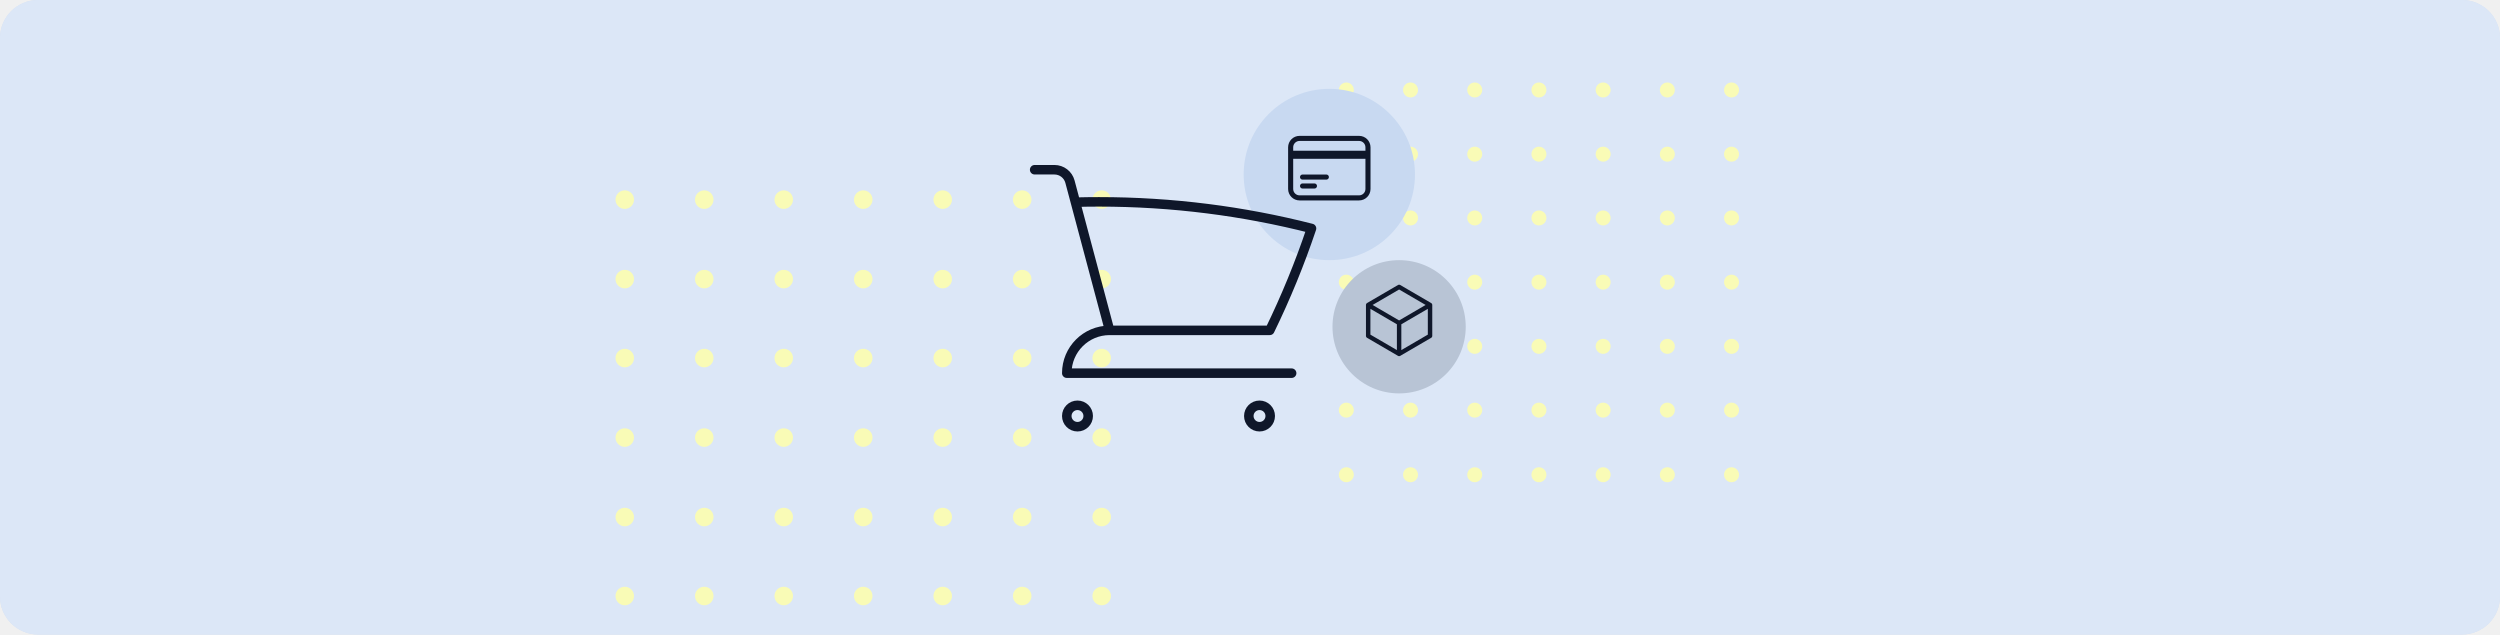
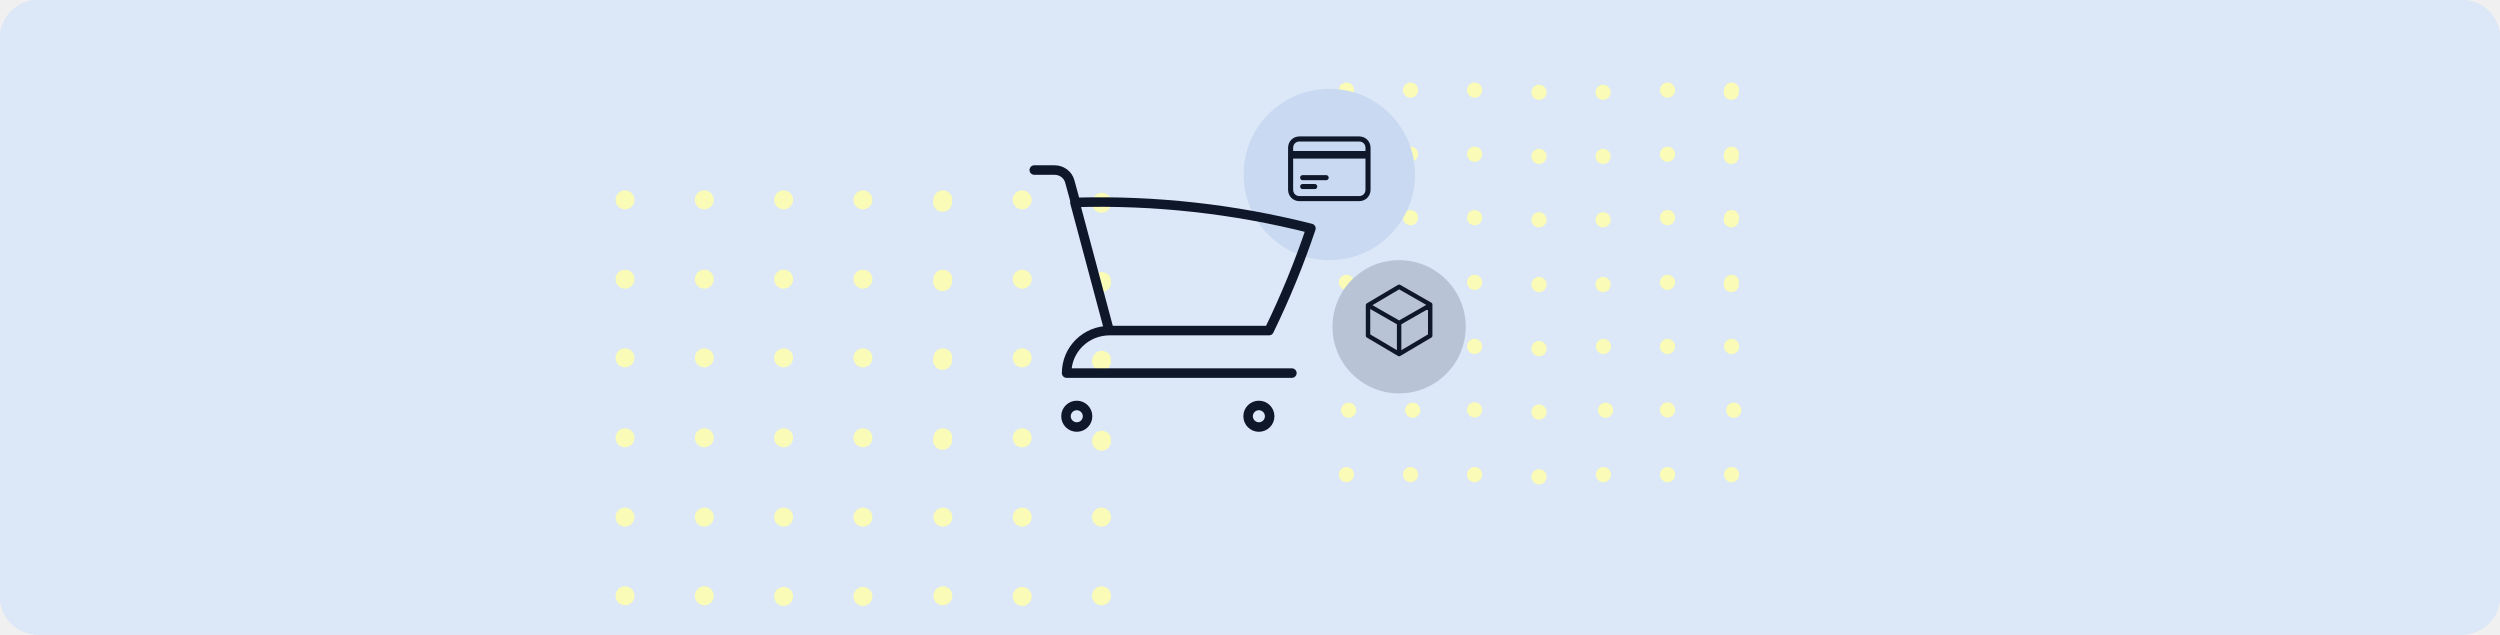
- <svg xmlns="http://www.w3.org/2000/svg" viewBox="0 0 394 100" fill="none">
-   <g clip-path="url(#clip0_2_74)">
-     <rect width="394" height="100" rx="6" fill="#D4DFF0" />
-     <rect width="394" height="160" fill="#DCE7F7" />
-     <path d="M99.923 31.462C99.923 32.269 99.269 32.923 98.462 32.923C97.654 32.923 97 32.269 97 31.462C97 30.654 97.654 30 98.462 30C99.269 30 99.923 30.654 99.923 31.462Z" fill="#F9FBB6" />
-     <path d="M112.45 31.462C112.45 32.269 111.796 32.923 110.989 32.923C110.181 32.923 109.527 32.269 109.527 31.462C109.527 30.654 110.181 30 110.989 30C111.796 30 112.45 30.654 112.45 31.462Z" fill="#F9FBB6" />
-     <path d="M124.98 31.462C124.98 32.269 124.325 32.923 123.518 32.923C122.711 32.923 122.056 32.269 122.056 31.462C122.056 30.654 122.711 30 123.518 30C124.325 30 124.98 30.654 124.98 31.462Z" fill="#F9FBB6" />
-     <path d="M137.507 31.462C137.507 32.269 136.852 32.923 136.045 32.923C135.238 32.923 134.583 32.269 134.583 31.462C134.583 30.654 135.238 30 136.045 30C136.852 30 137.507 30.654 137.507 31.462Z" fill="#F9FBB6" />
-     <path d="M150.033 31.462C150.033 32.269 149.379 32.923 148.572 32.923C147.764 32.923 147.11 32.269 147.11 31.462C147.11 30.654 147.764 30 148.572 30C149.379 30 150.033 30.654 150.033 31.462Z" fill="#F9FBB6" />
-     <path d="M162.56 31.462C162.56 32.269 161.906 32.923 161.099 32.923C160.291 32.923 159.637 32.269 159.637 31.462C159.637 30.654 160.291 30 161.099 30C161.906 30 162.56 30.654 162.56 31.462Z" fill="#F9FBB6" />
-     <path d="M175.087 31.462C175.087 32.269 174.433 32.923 173.626 32.923C172.818 32.923 172.164 32.269 172.164 31.462C172.164 30.654 172.818 30 173.626 30C174.433 30 175.087 30.654 175.087 31.462Z" fill="#F9FBB6" />
-     <path d="M99.923 43.987C99.923 44.794 99.269 45.449 98.462 45.449C97.654 45.449 97 44.794 97 43.987C97 43.18 97.654 42.525 98.462 42.525C99.269 42.525 99.923 43.18 99.923 43.987Z" fill="#F9FBB6" />
-     <path d="M112.45 43.987C112.45 44.794 111.796 45.449 110.989 45.449C110.181 45.449 109.527 44.794 109.527 43.987C109.527 43.18 110.181 42.525 110.989 42.525C111.796 42.525 112.45 43.18 112.45 43.987Z" fill="#F9FBB6" />
-     <path d="M124.98 43.987C124.98 44.794 124.325 45.449 123.518 45.449C122.711 45.449 122.056 44.794 122.056 43.987C122.056 43.18 122.711 42.525 123.518 42.525C124.325 42.525 124.98 43.18 124.98 43.987Z" fill="#F9FBB6" />
-     <path d="M137.507 43.987C137.507 44.794 136.852 45.449 136.045 45.449C135.238 45.449 134.583 44.794 134.583 43.987C134.583 43.18 135.238 42.525 136.045 42.525C136.852 42.525 137.507 43.18 137.507 43.987Z" fill="#F9FBB6" />
-     <path d="M150.033 43.987C150.033 44.794 149.379 45.449 148.572 45.449C147.764 45.449 147.11 44.794 147.11 43.987C147.11 43.18 147.764 42.525 148.572 42.525C149.379 42.525 150.033 43.18 150.033 43.987Z" fill="#F9FBB6" />
-     <path d="M162.56 43.987C162.56 44.794 161.906 45.449 161.099 45.449C160.291 45.449 159.637 44.794 159.637 43.987C159.637 43.18 160.291 42.525 161.099 42.525C161.906 42.525 162.56 43.18 162.56 43.987Z" fill="#F9FBB6" />
-     <path d="M175.087 43.987C175.087 44.794 174.433 45.449 173.626 45.449C172.818 45.449 172.164 44.794 172.164 43.987C172.164 43.18 172.818 42.525 173.626 42.525C174.433 42.525 175.087 43.18 175.087 43.987Z" fill="#F9FBB6" />
-     <path d="M99.923 56.432C99.923 57.239 99.269 57.894 98.462 57.894C97.654 57.894 97 57.239 97 56.432C97 55.625 97.654 54.97 98.462 54.97C99.269 54.97 99.923 55.625 99.923 56.432Z" fill="#F9FBB6" />
-     <path d="M112.45 56.432C112.45 57.239 111.796 57.894 110.989 57.894C110.181 57.894 109.527 57.239 109.527 56.432C109.527 55.625 110.181 54.971 110.989 54.971C111.796 54.971 112.45 55.625 112.45 56.432Z" fill="#F9FBB6" />
-     <path d="M124.98 56.432C124.98 57.239 124.325 57.894 123.518 57.894C122.711 57.894 122.056 57.239 122.056 56.432C122.056 55.625 122.711 54.971 123.518 54.971C124.325 54.971 124.98 55.625 124.98 56.432Z" fill="#F9FBB6" />
-     <path d="M137.507 56.432C137.507 57.239 136.852 57.894 136.045 57.894C135.238 57.894 134.583 57.239 134.583 56.432C134.583 55.625 135.238 54.971 136.045 54.971C136.852 54.971 137.507 55.625 137.507 56.432Z" fill="#F9FBB6" />
-     <path d="M150.033 56.432C150.033 57.239 149.379 57.894 148.572 57.894C147.764 57.894 147.11 57.239 147.11 56.432C147.11 55.625 147.764 54.971 148.572 54.971C149.379 54.971 150.033 55.625 150.033 56.432Z" fill="#F9FBB6" />
-     <path d="M162.56 56.432C162.56 57.239 161.906 57.894 161.099 57.894C160.291 57.894 159.637 57.239 159.637 56.432C159.637 55.625 160.291 54.971 161.099 54.971C161.906 54.971 162.56 55.625 162.56 56.432Z" fill="#F9FBB6" />
-     <path d="M175.087 56.432C175.087 57.239 174.433 57.894 173.626 57.894C172.818 57.894 172.164 57.239 172.164 56.432C172.164 55.625 172.818 54.971 173.626 54.971C174.433 54.971 175.087 55.625 175.087 56.432Z" fill="#F9FBB6" />
-     <path d="M99.923 68.962C99.923 69.769 99.269 70.424 98.462 70.424C97.654 70.424 97 69.769 97 68.962C97 68.155 97.654 67.5 98.462 67.5C99.269 67.5 99.923 68.155 99.923 68.962Z" fill="#F9FBB6" />
-     <path d="M112.45 68.962C112.45 69.769 111.796 70.424 110.989 70.424C110.181 70.424 109.527 69.769 109.527 68.962C109.527 68.155 110.181 67.5 110.989 67.5C111.796 67.5 112.45 68.155 112.45 68.962Z" fill="#F9FBB6" />
-     <path d="M124.98 68.962C124.98 69.769 124.325 70.424 123.518 70.424C122.711 70.424 122.056 69.769 122.056 68.962C122.056 68.155 122.711 67.5 123.518 67.5C124.325 67.5 124.98 68.155 124.98 68.962Z" fill="#F9FBB6" />
-     <path d="M137.507 68.962C137.507 69.769 136.852 70.424 136.045 70.424C135.238 70.424 134.583 69.769 134.583 68.962C134.583 68.155 135.238 67.5 136.045 67.5C136.852 67.5 137.507 68.155 137.507 68.962Z" fill="#F9FBB6" />
-     <path d="M150.033 68.962C150.033 69.769 149.379 70.424 148.572 70.424C147.764 70.424 147.11 69.769 147.11 68.962C147.11 68.155 147.764 67.5 148.572 67.5C149.379 67.5 150.033 68.155 150.033 68.962Z" fill="#F9FBB6" />
-     <path d="M162.56 68.962C162.56 69.769 161.906 70.424 161.099 70.424C160.291 70.424 159.637 69.769 159.637 68.962C159.637 68.155 160.291 67.5 161.099 67.5C161.906 67.5 162.56 68.155 162.56 68.962Z" fill="#F9FBB6" />
-     <path d="M175.087 68.962C175.087 69.769 174.433 70.424 173.626 70.424C172.818 70.424 172.164 69.769 172.164 68.962C172.164 68.155 172.818 67.5 173.626 67.5C174.433 67.5 175.087 68.155 175.087 68.962Z" fill="#F9FBB6" />
-     <path d="M98.462 82.947C99.269 82.947 99.923 82.293 99.923 81.485C99.923 80.678 99.269 80.024 98.462 80.024C97.654 80.024 97 80.678 97 81.485C97 82.293 97.654 82.947 98.462 82.947Z" fill="#F9FBB6" />
-     <path d="M110.991 82.947C111.798 82.947 112.453 82.293 112.453 81.485C112.453 80.678 111.798 80.024 110.991 80.024C110.184 80.024 109.529 80.678 109.529 81.485C109.529 82.293 110.184 82.947 110.991 82.947Z" fill="#F9FBB6" />
-     <path d="M124.98 81.485C124.98 82.293 124.325 82.947 123.518 82.947C122.711 82.947 122.056 82.293 122.056 81.485C122.056 80.678 122.711 80.024 123.518 80.024C124.325 80.024 124.98 80.678 124.98 81.485Z" fill="#F9FBB6" />
-     <path d="M137.507 81.485C137.507 82.293 136.852 82.947 136.045 82.947C135.238 82.947 134.583 82.293 134.583 81.485C134.583 80.678 135.238 80.024 136.045 80.024C136.852 80.024 137.507 80.678 137.507 81.485Z" fill="#F9FBB6" />
-     <path d="M148.572 82.947C149.379 82.947 150.033 82.293 150.033 81.485C150.033 80.678 149.379 80.024 148.572 80.024C147.764 80.024 147.11 80.678 147.11 81.485C147.11 82.293 147.764 82.947 148.572 82.947Z" fill="#F9FBB6" />
-     <path d="M162.56 81.485C162.56 82.293 161.906 82.947 161.099 82.947C160.291 82.947 159.637 82.293 159.637 81.485C159.637 80.678 160.291 80.024 161.099 80.024C161.906 80.024 162.56 80.678 162.56 81.485Z" fill="#F9FBB6" />
-     <path d="M173.628 82.947C174.435 82.947 175.09 82.293 175.09 81.485C175.09 80.678 174.435 80.024 173.628 80.024C172.821 80.024 172.166 80.678 172.166 81.485C172.166 82.293 172.821 82.947 173.628 82.947Z" fill="#F9FBB6" />
-     <path d="M98.462 95.394C99.269 95.394 99.923 94.74 99.923 93.933C99.923 93.125 99.269 92.471 98.462 92.471C97.654 92.471 97 93.125 97 93.933C97 94.74 97.654 95.394 98.462 95.394Z" fill="#F9FBB6" />
-     <path d="M110.991 95.394C111.798 95.394 112.453 94.74 112.453 93.933C112.453 93.125 111.798 92.471 110.991 92.471C110.184 92.471 109.529 93.125 109.529 93.933C109.529 94.74 110.184 95.394 110.991 95.394Z" fill="#F9FBB6" />
-     <path d="M124.98 93.933C124.98 94.74 124.325 95.394 123.518 95.394C122.711 95.394 122.056 94.74 122.056 93.933C122.056 93.125 122.711 92.471 123.518 92.471C124.325 92.471 124.98 93.125 124.98 93.933Z" fill="#F9FBB6" />
-     <path d="M137.507 93.933C137.507 94.74 136.852 95.394 136.045 95.394C135.238 95.394 134.583 94.74 134.583 93.933C134.583 93.125 135.238 92.471 136.045 92.471C136.852 92.471 137.507 93.125 137.507 93.933Z" fill="#F9FBB6" />
-     <path d="M148.572 95.394C149.379 95.394 150.033 94.74 150.033 93.933C150.033 93.125 149.379 92.471 148.572 92.471C147.764 92.471 147.11 93.125 147.11 93.933C147.11 94.74 147.764 95.394 148.572 95.394Z" fill="#F9FBB6" />
-     <path d="M162.56 93.933C162.56 94.74 161.906 95.394 161.099 95.394C160.291 95.394 159.637 94.74 159.637 93.933C159.637 93.125 160.291 92.471 161.099 92.471C161.906 92.471 162.56 93.125 162.56 93.933Z" fill="#F9FBB6" />
-     <path d="M173.628 95.394C174.435 95.394 175.09 94.74 175.09 93.933C175.09 93.125 174.435 92.471 173.628 92.471C172.821 92.471 172.166 93.125 172.166 93.933C172.166 94.74 172.821 95.394 173.628 95.394Z" fill="#F9FBB6" />
-     <path d="M213.361 14.181C213.361 14.833 212.833 15.361 212.181 15.361C211.529 15.361 211 14.833 211 14.181C211 13.529 211.529 13 212.181 13C212.833 13 213.361 13.529 213.361 14.181Z" fill="#F9FBB6" />
-     <path d="M223.479 14.181C223.479 14.833 222.951 15.361 222.299 15.361C221.646 15.361 221.118 14.833 221.118 14.181C221.118 13.529 221.646 13 222.299 13C222.951 13 223.479 13.529 223.479 14.181Z" fill="#F9FBB6" />
-     <path d="M233.599 14.181C233.599 14.833 233.07 15.361 232.418 15.361C231.766 15.361 231.238 14.833 231.238 14.181C231.238 13.529 231.766 13 232.418 13C233.07 13 233.599 13.529 233.599 14.181Z" fill="#F9FBB6" />
-     <path d="M243.717 14.181C243.717 14.833 243.188 15.361 242.536 15.361C241.884 15.361 241.356 14.833 241.356 14.181C241.356 13.529 241.884 13 242.536 13C243.188 13 243.717 13.529 243.717 14.181Z" fill="#F9FBB6" />
-     <path d="M253.835 14.181C253.835 14.833 253.306 15.361 252.654 15.361C252.002 15.361 251.474 14.833 251.474 14.181C251.474 13.529 252.002 13 252.654 13C253.306 13 253.835 13.529 253.835 14.181Z" fill="#F9FBB6" />
-     <path d="M263.953 14.181C263.953 14.833 263.424 15.361 262.772 15.361C262.12 15.361 261.591 14.833 261.591 14.181C261.591 13.529 262.12 13 262.772 13C263.424 13 263.953 13.529 263.953 14.181Z" fill="#F9FBB6" />
-     <path d="M274.071 14.181C274.071 14.833 273.542 15.361 272.89 15.361C272.238 15.361 271.709 14.833 271.709 14.181C271.709 13.529 272.238 13 272.89 13C273.542 13 274.071 13.529 274.071 14.181Z" fill="#F9FBB6" />
-     <path d="M213.361 24.297C213.361 24.949 212.833 25.477 212.181 25.477C211.529 25.477 211 24.949 211 24.297C211 23.645 211.529 23.116 212.181 23.116C212.833 23.116 213.361 23.645 213.361 24.297Z" fill="#F9FBB6" />
-     <path d="M223.479 24.297C223.479 24.949 222.951 25.477 222.299 25.477C221.646 25.477 221.118 24.949 221.118 24.297C221.118 23.645 221.646 23.116 222.299 23.116C222.951 23.116 223.479 23.645 223.479 24.297Z" fill="#F9FBB6" />
-     <path d="M233.599 24.297C233.599 24.949 233.07 25.477 232.418 25.477C231.766 25.477 231.238 24.949 231.238 24.297C231.238 23.645 231.766 23.116 232.418 23.116C233.07 23.116 233.599 23.645 233.599 24.297Z" fill="#F9FBB6" />
-     <path d="M243.717 24.297C243.717 24.949 243.188 25.477 242.536 25.477C241.884 25.477 241.356 24.949 241.356 24.297C241.356 23.645 241.884 23.116 242.536 23.116C243.188 23.116 243.717 23.645 243.717 24.297Z" fill="#F9FBB6" />
-     <path d="M253.835 24.297C253.835 24.949 253.306 25.477 252.654 25.477C252.002 25.477 251.474 24.949 251.474 24.297C251.474 23.645 252.002 23.116 252.654 23.116C253.306 23.116 253.835 23.645 253.835 24.297Z" fill="#F9FBB6" />
-     <path d="M263.953 24.297C263.953 24.949 263.424 25.477 262.772 25.477C262.12 25.477 261.591 24.949 261.591 24.297C261.591 23.645 262.12 23.116 262.772 23.116C263.424 23.116 263.953 23.645 263.953 24.297Z" fill="#F9FBB6" />
-     <path d="M274.071 24.297C274.071 24.949 273.542 25.477 272.89 25.477C272.238 25.477 271.709 24.949 271.709 24.297C271.709 23.645 272.238 23.116 272.89 23.116C273.542 23.116 274.071 23.645 274.071 24.297Z" fill="#F9FBB6" />
-     <path d="M213.361 34.35C213.361 35.002 212.833 35.53 212.181 35.53C211.529 35.53 211 35.002 211 34.35C211 33.698 211.529 33.169 212.181 33.169C212.833 33.169 213.361 33.698 213.361 34.35Z" fill="#F9FBB6" />
-     <path d="M223.479 34.35C223.479 35.002 222.951 35.53 222.299 35.53C221.646 35.53 221.118 35.002 221.118 34.35C221.118 33.698 221.646 33.169 222.299 33.169C222.951 33.169 223.479 33.698 223.479 34.35Z" fill="#F9FBB6" />
-     <path d="M233.599 34.35C233.599 35.002 233.07 35.53 232.418 35.53C231.766 35.53 231.238 35.002 231.238 34.35C231.238 33.698 231.766 33.169 232.418 33.169C233.07 33.169 233.599 33.698 233.599 34.35Z" fill="#F9FBB6" />
-     <path d="M243.717 34.35C243.717 35.002 243.188 35.53 242.536 35.53C241.884 35.53 241.356 35.002 241.356 34.35C241.356 33.698 241.884 33.169 242.536 33.169C243.188 33.169 243.717 33.698 243.717 34.35Z" fill="#F9FBB6" />
-     <path d="M253.835 34.35C253.835 35.002 253.306 35.53 252.654 35.53C252.002 35.53 251.474 35.002 251.474 34.35C251.474 33.698 252.002 33.169 252.654 33.169C253.306 33.169 253.835 33.698 253.835 34.35Z" fill="#F9FBB6" />
-     <path d="M263.953 34.35C263.953 35.002 263.424 35.53 262.772 35.53C262.12 35.53 261.591 35.002 261.591 34.35C261.591 33.698 262.12 33.169 262.772 33.169C263.424 33.169 263.953 33.698 263.953 34.35Z" fill="#F9FBB6" />
-     <path d="M274.071 34.35C274.071 35.002 273.542 35.53 272.89 35.53C272.238 35.53 271.709 35.002 271.709 34.35C271.709 33.698 272.238 33.169 272.89 33.169C273.542 33.169 274.071 33.698 274.071 34.35Z" fill="#F9FBB6" />
-     <path d="M213.361 44.469C213.361 45.121 212.833 45.649 212.181 45.649C211.529 45.649 211 45.121 211 44.469C211 43.817 211.529 43.288 212.181 43.288C212.833 43.288 213.361 43.817 213.361 44.469Z" fill="#F9FBB6" />
-     <path d="M223.479 44.469C223.479 45.121 222.951 45.649 222.299 45.649C221.646 45.649 221.118 45.121 221.118 44.469C221.118 43.817 221.646 43.288 222.299 43.288C222.951 43.288 223.479 43.817 223.479 44.469Z" fill="#F9FBB6" />
-     <path d="M233.599 44.469C233.599 45.121 233.07 45.649 232.418 45.649C231.766 45.649 231.238 45.121 231.238 44.469C231.238 43.817 231.766 43.288 232.418 43.288C233.07 43.288 233.599 43.817 233.599 44.469Z" fill="#F9FBB6" />
-     <path d="M243.717 44.469C243.717 45.121 243.188 45.649 242.536 45.649C241.884 45.649 241.356 45.121 241.356 44.469C241.356 43.817 241.884 43.288 242.536 43.288C243.188 43.288 243.717 43.817 243.717 44.469Z" fill="#F9FBB6" />
-     <path d="M253.835 44.469C253.835 45.121 253.306 45.649 252.654 45.649C252.002 45.649 251.474 45.121 251.474 44.469C251.474 43.817 252.002 43.288 252.654 43.288C253.306 43.288 253.835 43.817 253.835 44.469Z" fill="#F9FBB6" />
-     <path d="M263.953 44.469C263.953 45.121 263.424 45.649 262.772 45.649C262.12 45.649 261.591 45.121 261.591 44.469C261.591 43.817 262.12 43.288 262.772 43.288C263.424 43.288 263.953 43.817 263.953 44.469Z" fill="#F9FBB6" />
-     <path d="M274.071 44.469C274.071 45.121 273.542 45.649 272.89 45.649C272.238 45.649 271.709 45.121 271.709 44.469C271.709 43.817 272.238 43.288 272.89 43.288C273.542 43.288 274.071 43.817 274.071 44.469Z" fill="#F9FBB6" />
-     <path d="M212.181 55.766C212.833 55.766 213.361 55.237 213.361 54.585C213.361 53.933 212.833 53.404 212.181 53.404C211.529 53.404 211 53.933 211 54.585C211 55.237 211.529 55.766 212.181 55.766Z" fill="#F9FBB6" />
-     <path d="M222.3 55.766C222.952 55.766 223.481 55.237 223.481 54.585C223.481 53.933 222.952 53.404 222.3 53.404C221.648 53.404 221.12 53.933 221.12 54.585C221.12 55.237 221.648 55.766 222.3 55.766Z" fill="#F9FBB6" />
-     <path d="M233.599 54.585C233.599 55.237 233.07 55.766 232.418 55.766C231.766 55.766 231.238 55.237 231.238 54.585C231.238 53.933 231.766 53.404 232.418 53.404C233.07 53.404 233.599 53.933 233.599 54.585Z" fill="#F9FBB6" />
-     <path d="M243.717 54.585C243.717 55.237 243.188 55.766 242.536 55.766C241.884 55.766 241.356 55.237 241.356 54.585C241.356 53.933 241.884 53.404 242.536 53.404C243.188 53.404 243.717 53.933 243.717 54.585Z" fill="#F9FBB6" />
-     <path d="M252.654 55.766C253.306 55.766 253.835 55.237 253.835 54.585C253.835 53.933 253.306 53.404 252.654 53.404C252.002 53.404 251.474 53.933 251.474 54.585C251.474 55.237 252.002 55.766 252.654 55.766Z" fill="#F9FBB6" />
-     <path d="M263.953 54.585C263.953 55.237 263.424 55.766 262.772 55.766C262.12 55.766 261.591 55.237 261.591 54.585C261.591 53.933 262.12 53.404 262.772 53.404C263.424 53.404 263.953 53.933 263.953 54.585Z" fill="#F9FBB6" />
-     <path d="M272.892 55.766C273.544 55.766 274.072 55.237 274.072 54.585C274.072 53.933 273.544 53.404 272.892 53.404C272.24 53.404 271.711 53.933 271.711 54.585C271.711 55.237 272.24 55.766 272.892 55.766Z" fill="#F9FBB6" />
-     <path d="M212.181 65.818C212.833 65.818 213.361 65.29 213.361 64.638C213.361 63.986 212.833 63.457 212.181 63.457C211.529 63.457 211 63.986 211 64.638C211 65.29 211.529 65.818 212.181 65.818Z" fill="#F9FBB6" />
-     <path d="M222.3 65.818C222.952 65.818 223.481 65.29 223.481 64.638C223.481 63.986 222.952 63.457 222.3 63.457C221.648 63.457 221.12 63.986 221.12 64.638C221.12 65.29 221.648 65.818 222.3 65.818Z" fill="#F9FBB6" />
-     <path d="M233.599 64.638C233.599 65.29 233.07 65.818 232.418 65.818C231.766 65.818 231.238 65.29 231.238 64.638C231.238 63.986 231.766 63.457 232.418 63.457C233.07 63.457 233.599 63.986 233.599 64.638Z" fill="#F9FBB6" />
-     <path d="M243.717 64.638C243.717 65.29 243.188 65.818 242.536 65.818C241.884 65.818 241.356 65.29 241.356 64.638C241.356 63.986 241.884 63.457 242.536 63.457C243.188 63.457 243.717 63.986 243.717 64.638Z" fill="#F9FBB6" />
-     <path d="M252.654 65.818C253.306 65.818 253.835 65.29 253.835 64.638C253.835 63.986 253.306 63.457 252.654 63.457C252.002 63.457 251.474 63.986 251.474 64.638C251.474 65.29 252.002 65.818 252.654 65.818Z" fill="#F9FBB6" />
-     <path d="M263.953 64.638C263.953 65.29 263.424 65.818 262.772 65.818C262.12 65.818 261.591 65.29 261.591 64.638C261.591 63.986 262.12 63.457 262.772 63.457C263.424 63.457 263.953 63.986 263.953 64.638Z" fill="#F9FBB6" />
-     <path d="M272.892 65.818C273.544 65.818 274.072 65.29 274.072 64.638C274.072 63.986 273.544 63.457 272.892 63.457C272.24 63.457 271.711 63.986 271.711 64.638C271.711 65.29 272.24 65.818 272.892 65.818Z" fill="#F9FBB6" />
-     <path d="M212.181 76C212.833 76 213.361 75.472 213.361 74.82C213.361 74.168 212.833 73.639 212.181 73.639C211.529 73.639 211 74.168 211 74.82C211 75.472 211.529 76 212.181 76Z" fill="#F9FBB6" />
-     <path d="M222.3 76C222.952 76 223.481 75.472 223.481 74.82C223.481 74.168 222.952 73.639 222.3 73.639C221.648 73.639 221.12 74.168 221.12 74.82C221.12 75.472 221.648 76 222.3 76Z" fill="#F9FBB6" />
-     <path d="M233.599 74.82C233.599 75.472 233.07 76 232.418 76C231.766 76 231.238 75.472 231.238 74.82C231.238 74.168 231.766 73.639 232.418 73.639C233.07 73.639 233.599 74.168 233.599 74.82Z" fill="#F9FBB6" />
-     <path d="M243.717 74.82C243.717 75.472 243.188 76 242.536 76C241.884 76 241.356 75.472 241.356 74.82C241.356 74.168 241.884 73.639 242.536 73.639C243.188 73.639 243.717 74.168 243.717 74.82Z" fill="#F9FBB6" />
-     <path d="M252.654 76C253.306 76 253.835 75.472 253.835 74.82C253.835 74.168 253.306 73.639 252.654 73.639C252.002 73.639 251.474 74.168 251.474 74.82C251.474 75.472 252.002 76 252.654 76Z" fill="#F9FBB6" />
-     <path d="M263.953 74.82C263.953 75.472 263.424 76 262.772 76C262.12 76 261.591 75.472 261.591 74.82C261.591 74.168 262.12 73.639 262.772 73.639C263.424 73.639 263.953 74.168 263.953 74.82Z" fill="#F9FBB6" />
-     <path d="M272.892 76C273.544 76 274.072 75.472 274.072 74.82C274.072 74.168 273.544 73.639 272.892 73.639C272.24 73.639 271.711 74.168 271.711 74.82C271.711 75.472 272.24 76 272.892 76Z" fill="#F9FBB6" />
+ <svg xmlns="http://www.w3.org/2000/svg" fill="none" viewBox="0 0 394 100">
+   <g clip-path="url(#a)">
+     <rect width="394" height="100" fill="#D4DFF0" rx="6" />
+     <path fill="#DCE7F7" d="M0 0h394v160H0z" />
+     <path fill="#F9FBB6" d="M100 31.5a1.5 1.5 0 1 1-3 0 1.5 1.5 0 0 1 3 0Zm12.5 0a1.5 1.5 0 1 1-3 0 1.5 1.5 0 0 1 3 0Zm12.5 0a1.5 1.5 0 1 1-3 0 1.5 1.5 0 0 1 3 0Zm12.5 0a1.5 1.5 0 1 1-3 0 1.5 1.5 0 0 1 3 0Zm12.5 0a1.5 1.5 0 1 1-2.9 0 1.5 1.5 0 0 1 3 0Zm12.6 0a1.5 1.5 0 1 1-3 0 1.5 1.5 0 0 1 3 0Zm12.4 0a1.5 1.5 0 1 1-2.8 0 1.5 1.5 0 0 1 2.9 0ZM100 44a1.5 1.5 0 1 1-3 0 1.5 1.5 0 0 1 3 0Zm12.5 0a1.5 1.5 0 1 1-3 0 1.5 1.5 0 0 1 3 0Zm12.5 0a1.5 1.5 0 1 1-3 0 1.5 1.5 0 0 1 3 0Zm12.5 0a1.5 1.5 0 1 1-3 0 1.5 1.5 0 0 1 3 0Zm12.5 0a1.5 1.5 0 1 1-2.9 0 1.5 1.5 0 0 1 3 0Zm12.6 0a1.5 1.5 0 1 1-3 0 1.5 1.5 0 0 1 3 0Zm12.4 0a1.5 1.5 0 1 1-2.8 0 1.5 1.5 0 0 1 2.9 0Zm-75 12.4a1.5 1.5 0 1 1-3 0 1.5 1.5 0 0 1 3 0Zm12.5 0a1.5 1.5 0 1 1-3 0 1.5 1.5 0 0 1 3 0Zm12.5 0a1.5 1.5 0 1 1-3 0 1.5 1.5 0 0 1 3 0Zm12.5 0a1.5 1.5 0 1 1-3 0 1.5 1.5 0 0 1 3 0Zm12.5 0a1.5 1.5 0 1 1-2.9 0 1.5 1.5 0 0 1 3 0Zm12.6 0a1.5 1.5 0 1 1-3 0 1.5 1.5 0 0 1 3 0Zm12.4 0a1.5 1.5 0 1 1-2.8 0 1.5 1.5 0 0 1 2.9 0ZM100 69a1.5 1.5 0 1 1-3 0 1.5 1.5 0 0 1 3 0Zm12.5 0a1.5 1.5 0 1 1-3 0 1.5 1.5 0 0 1 3 0Zm12.5 0a1.5 1.5 0 1 1-3 0 1.5 1.5 0 0 1 3 0Zm12.5 0a1.5 1.5 0 1 1-3 0 1.5 1.5 0 0 1 3 0Zm12.5 0a1.5 1.5 0 1 1-2.9 0 1.5 1.5 0 0 1 3 0Zm12.6 0a1.5 1.5 0 1 1-3 0 1.5 1.5 0 0 1 3 0Zm12.4 0a1.5 1.5 0 1 1-2.8 0 1.5 1.5 0 0 1 2.9 0ZM98.5 83a1.5 1.5 0 1 0 0-3 1.5 1.5 0 0 0 0 3Zm12.5 0a1.5 1.5 0 1 0 0-3 1.5 1.5 0 0 0 0 3Zm14-1.5a1.5 1.5 0 1 1-3 0 1.5 1.5 0 0 1 3 0Zm12.5 0a1.5 1.5 0 1 1-3 0 1.5 1.5 0 0 1 3 0Zm11.1 1.5a1.5 1.5 0 1 0 0-3 1.5 1.5 0 0 0 0 3Zm14-1.5a1.5 1.5 0 1 1-3 0 1.5 1.5 0 0 1 3 0Zm11 1.5a1.5 1.5 0 1 0 0-3 1.5 1.5 0 0 0 0 3ZM98.5 95.4a1.5 1.5 0 1 0 0-3 1.5 1.5 0 0 0 0 3Zm12.5 0a1.5 1.5 0 1 0 0-3 1.5 1.5 0 0 0 0 3Zm14-1.4a1.5 1.5 0 1 1-3 0 1.5 1.5 0 0 1 3 0Zm12.5 0a1.5 1.5 0 1 1-3 0 1.5 1.5 0 0 1 3 0Zm11.1 1.4a1.5 1.5 0 1 0 0-3 1.5 1.5 0 0 0 0 3Zm14-1.4a1.5 1.5 0 1 1-3 0 1.5 1.5 0 0 1 3 0Zm11 1.4a1.5 1.5 0 1 0 0-3 1.5 1.5 0 0 0 0 3Zm39.8-81.2a1.2 1.2 0 1 1-2.4 0 1.2 1.2 0 0 1 2.4 0Zm10.1 0a1.2 1.2 0 1 1-2.4 0 1.2 1.2 0 0 1 2.4 0Zm10.1 0a1.2 1.2 0 1 1-2.4 0 1.2 1.2 0 0 1 2.4 0Zm10.1 0a1.2 1.2 0 1 1-2.3 0 1.2 1.2 0 0 1 2.3 0Zm10.1 0a1.2 1.2 0 1 1-2.3 0 1.2 1.2 0 0 1 2.3 0Zm10.2 0a1.2 1.2 0 1 1-2.4 0 1.2 1.2 0 0 1 2.4 0Zm10 0a1.2 1.2 0 1 1-2.3 0 1.2 1.2 0 0 1 2.4 0Zm-60.6 10.1a1.2 1.2 0 1 1-2.4 0 1.2 1.2 0 0 1 2.4 0Zm10.1 0a1.2 1.2 0 1 1-2.4 0 1.2 1.2 0 0 1 2.4 0Zm10.1 0a1.2 1.2 0 1 1-2.4 0 1.2 1.2 0 0 1 2.4 0Zm10.1 0a1.2 1.2 0 1 1-2.3 0 1.2 1.2 0 0 1 2.3 0Zm10.1 0a1.2 1.2 0 1 1-2.3 0 1.2 1.2 0 0 1 2.3 0Zm10.2 0a1.2 1.2 0 1 1-2.4 0 1.2 1.2 0 0 1 2.4 0Zm10 0a1.2 1.2 0 1 1-2.3 0 1.2 1.2 0 0 1 2.4 0Zm-60.6 10a1.2 1.2 0 1 1-2.4 0 1.2 1.2 0 0 1 2.4 0Zm10.1 0a1.2 1.2 0 1 1-2.4 0 1.2 1.2 0 0 1 2.4 0Zm10.1 0a1.2 1.2 0 1 1-2.4 0 1.2 1.2 0 0 1 2.4 0Zm10.1 0a1.2 1.2 0 1 1-2.3 0 1.2 1.2 0 0 1 2.3 0Zm10.1 0a1.2 1.2 0 1 1-2.3 0 1.2 1.2 0 0 1 2.3 0Zm10.2 0a1.2 1.2 0 1 1-2.4 0 1.2 1.2 0 0 1 2.4 0Zm10 0a1.2 1.2 0 1 1-2.3 0 1.2 1.2 0 0 1 2.4 0Zm-60.6 10.2a1.2 1.2 0 1 1-2.4 0 1.2 1.2 0 0 1 2.4 0Zm10.1 0a1.2 1.2 0 1 1-2.4 0 1.2 1.2 0 0 1 2.4 0Zm10.1 0a1.2 1.2 0 1 1-2.4 0 1.2 1.2 0 0 1 2.4 0Zm10.1 0a1.2 1.2 0 1 1-2.3 0 1.2 1.2 0 0 1 2.3 0Zm10.1 0a1.2 1.2 0 1 1-2.3 0 1.2 1.2 0 0 1 2.3 0Zm10.2 0a1.2 1.2 0 1 1-2.4 0 1.2 1.2 0 0 1 2.4 0Zm10 0a1.2 1.2 0 1 1-2.3 0 1.2 1.2 0 0 1 2.4 0Zm-61.8 11.3a1.2 1.2 0 1 0 0-2.4 1.2 1.2 0 0 0 0 2.4Zm10.1 0a1.2 1.2 0 1 0 0-2.4 1.2 1.2 0 0 0 0 2.4Zm11.3-1.2a1.2 1.2 0 1 1-2.4 0 1.2 1.2 0 0 1 2.4 0Zm10.1 0a1.2 1.2 0 1 1-2.3 0 1.2 1.2 0 0 1 2.3 0Zm9 1.2a1.2 1.2 0 1 0 0-2.4 1.2 1.2 0 0 0 0 2.4Zm11.3-1.2a1.2 1.2 0 1 1-2.4 0 1.2 1.2 0 0 1 2.4 0Zm8.9 1.2a1.2 1.2 0 1 0 0-2.4 1.2 1.2 0 0 0 0 2.4Zm-60.7 10a1.2 1.2 0 1 0 0-2.3 1.2 1.2 0 0 0 0 2.3Zm10.1 0a1.2 1.2 0 1 0 0-2.3 1.2 1.2 0 0 0 0 2.3Zm11.3-1.2a1.2 1.2 0 1 1-2.4 0 1.2 1.2 0 0 1 2.4 0Zm10.1 0a1.2 1.2 0 1 1-2.3 0 1.2 1.2 0 0 1 2.3 0Zm9 1.2a1.2 1.2 0 1 0 0-2.3 1.2 1.2 0 0 0 0 2.3Zm11.3-1.2a1.2 1.2 0 1 1-2.4 0 1.2 1.2 0 0 1 2.4 0Zm8.9 1.2a1.2 1.2 0 1 0 0-2.3 1.2 1.2 0 0 0 0 2.3ZM212.2 76a1.2 1.2 0 1 0 0-2.4 1.2 1.2 0 0 0 0 2.4Zm10.1 0a1.2 1.2 0 1 0 0-2.4 1.2 1.2 0 0 0 0 2.4Zm11.3-1.2a1.2 1.2 0 1 1-2.4 0 1.2 1.2 0 0 1 2.4 0Zm10.1 0a1.2 1.2 0 1 1-2.3 0 1.2 1.2 0 0 1 2.3 0Zm9 1.2a1.2 1.2 0 1 0 0-2.4 1.2 1.2 0 0 0 0 2.4Zm11.3-1.2a1.2 1.2 0 1 1-2.4 0 1.2 1.2 0 0 1 2.4 0Zm8.9 1.2a1.2 1.2 0 1 0 0-2.4 1.2 1.2 0 0 0 0 2.4Z" />
    <circle cx="209.5" cy="27.5" r="13.5" fill="#C8D9F1" />
    <circle cx="220.5" cy="51.5" r="10.5" fill="#B8C4D5" />
-     <path d="M225.375 48.062L220.5 45.219L215.625 48.062M225.375 48.062L220.5 50.906M225.375 48.062V52.938L220.5 55.781M215.625 48.062L220.5 50.906M215.625 48.062V52.938L220.5 55.781M220.5 50.906V55.781" stroke="#0F172A" stroke-width="0.7" stroke-linecap="round" stroke-linejoin="round" />
-     <path d="M203.406 24.156H215.594M203.406 24.625H215.594M205.281 27.906H209.031M205.281 29.312H207.156M204.813 31.188H214.188C214.964 31.188 215.594 30.558 215.594 29.781V23.219C215.594 22.442 214.964 21.812 214.188 21.812H204.812C204.036 21.812 203.406 22.442 203.406 23.219V29.781C203.406 30.558 204.036 31.188 204.813 31.188Z" stroke="#0F172A" stroke-width="0.8" stroke-linecap="round" stroke-linejoin="round" />
-     <path d="M163.062 26.75H166.18C167.327 26.75 168.331 27.521 168.626 28.629L169.488 31.862M174.875 52.062C171.147 52.062 168.125 55.085 168.125 58.812H203.562M174.875 52.062H200.116C202.639 46.886 204.84 41.524 206.694 36.003C195.98 33.267 184.754 31.812 173.188 31.812C171.95 31.812 170.717 31.829 169.488 31.862M174.875 52.062L169.488 31.862M171.5 65.562C171.5 66.495 170.744 67.25 169.812 67.25C168.881 67.25 168.125 66.495 168.125 65.562C168.125 64.63 168.881 63.875 169.812 63.875C170.744 63.875 171.5 64.63 171.5 65.562ZM200.188 65.562C200.188 66.495 199.432 67.25 198.5 67.25C197.568 67.25 196.812 66.495 196.812 65.562C196.812 64.63 197.568 63.875 198.5 63.875C199.432 63.875 200.188 64.63 200.188 65.562Z" stroke="#0F172A" stroke-width="1.5" stroke-linecap="round" stroke-linejoin="round" />
+     <path stroke="#0F172A" stroke-linecap="round" stroke-linejoin="round" stroke-width=".7" d="m225.4 48-4.9-2.8-4.9 2.9m9.8 0-4.9 2.8m4.9-2.8v4.8l-4.9 2.9m-4.9-7.7 4.9 2.8m-4.9-2.8v4.8l4.9 2.9m0-4.9v4.9" />
+     <path stroke="#0F172A" stroke-linecap="round" stroke-linejoin="round" stroke-width=".8" d="M203.4 24.2h12.2m-12.2.4h12.2M205.3 28h3.7m-3.7 1.4h1.9m-2.4 1.9h9.4c.8 0 1.4-.6 1.4-1.4v-6.6c0-.8-.6-1.4-1.4-1.4h-9.4c-.8 0-1.4.6-1.4 1.4v6.6c0 .8.6 1.4 1.4 1.4Z" />
+     <path stroke="#0F172A" stroke-linecap="round" stroke-linejoin="round" stroke-width="1.5" d="M163 26.8h3.2c1.1 0 2.1.7 2.4 1.8l.9 3.3m5.4 20.2c-3.8 0-6.8 3-6.8 6.7h35.5m-28.7-6.7H200a134 134 0 0 0 6.6-16.1 135.3 135.3 0 0 0-37.2-4.1m5.4 20.2-5.4-20.2m2 33.7a1.7 1.7 0 1 1-3.4 0 1.7 1.7 0 0 1 3.4 0Zm28.7 0a1.7 1.7 0 1 1-3.4 0 1.7 1.7 0 0 1 3.4 0Z" />
  </g>
  <defs>
-     <clipPath id="clip0_2_74">
-       <rect width="394" height="100" rx="6" fill="white" />
+     <clipPath id="a">
+       <rect width="394" height="100" fill="#fff" rx="6" />
    </clipPath>
  </defs>
</svg>
